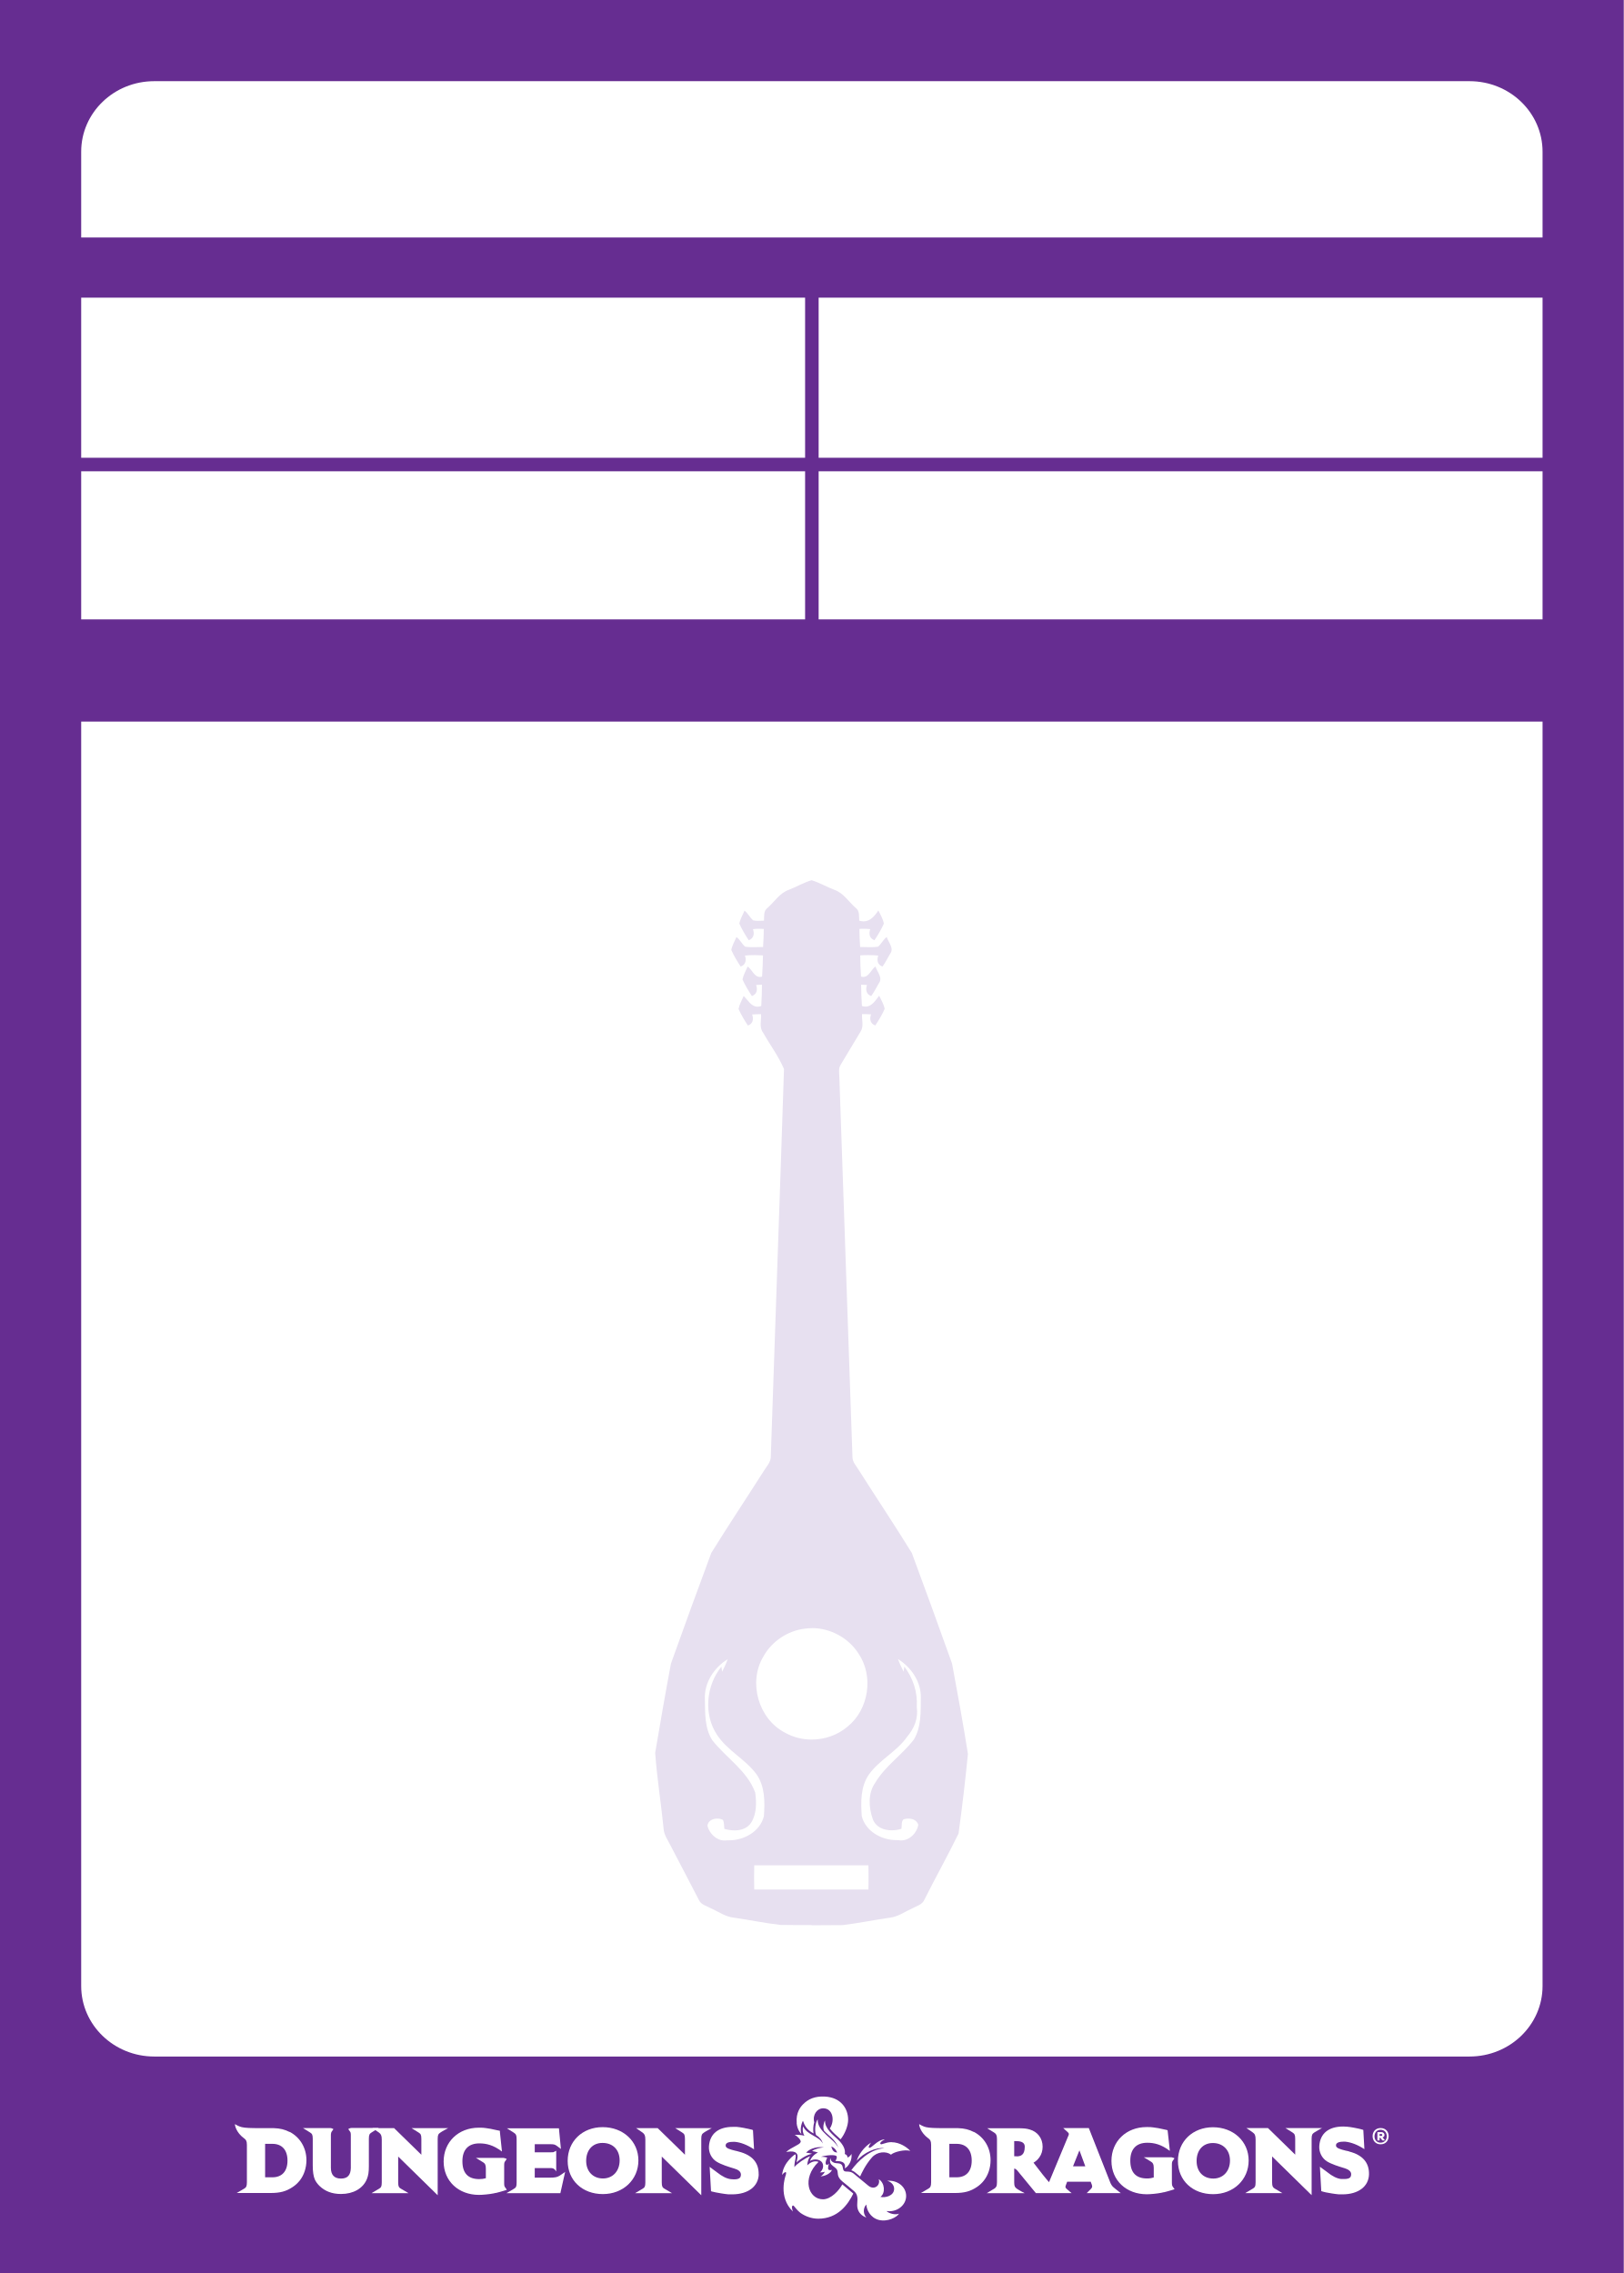
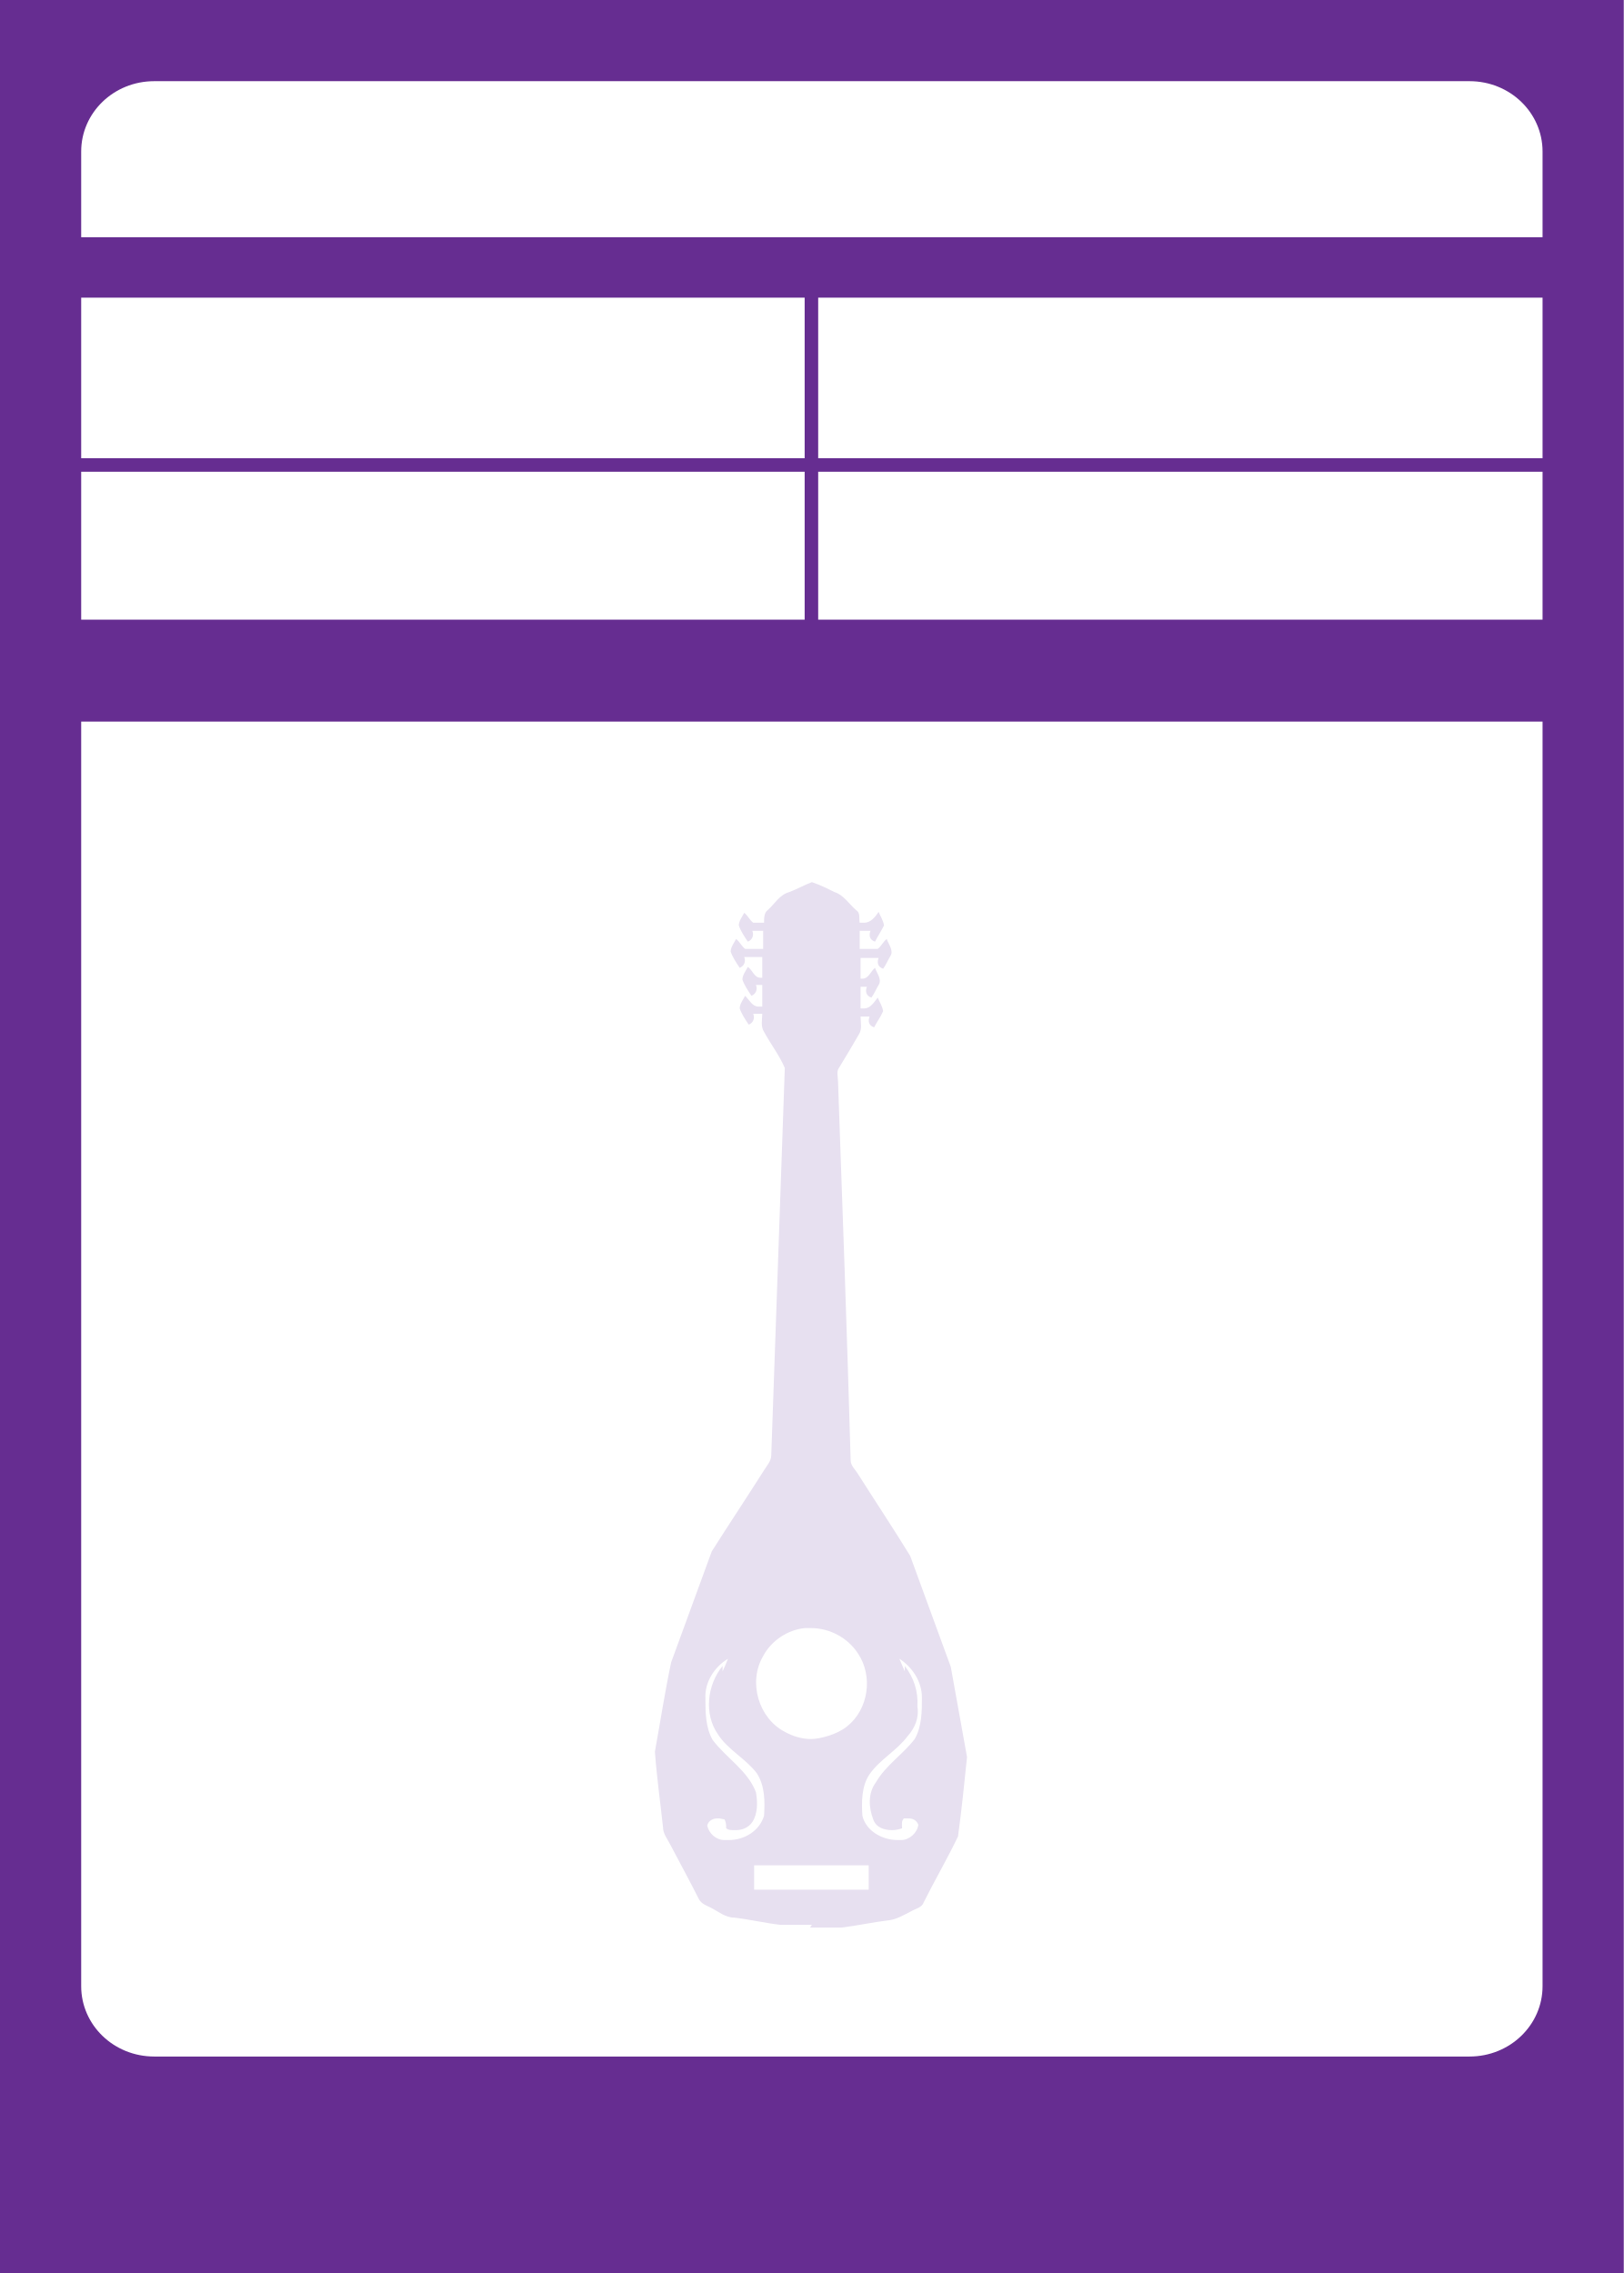
<svg xmlns="http://www.w3.org/2000/svg" id="Layer_1" version="1.1" viewBox="0 0 180 252">
  <defs>
    <style>
      .st0 {
        fill: none;
      }

      .st1 {
        fill: #662d91;
      }

      .st2 {
        fill: #e7e0f0;
      }

      .st3 {
        clip-path: url(#clippath-1);
      }

      .st4 {
        fill: #fff;
      }

      .st5 {
        clip-path: url(#clippath);
      }
    </style>
    <clipPath id="clippath">
      <rect class="st0" width="180" height="252" />
    </clipPath>
    <clipPath id="clippath-1">
      <rect class="st0" width="180" height="252" />
    </clipPath>
  </defs>
  <rect class="st1" width="180" height="252" />
  <g class="st5">
    <g>
-       <path class="st4" d="M171,220.18c0,4.32-3.62,7.82-8.1,7.82H17.1c-4.47,0-8.1-3.5-8.1-7.82V16.82c0-4.32,3.62-7.82,8.1-7.82h145.8c4.48,0,8.1,3.5,8.1,7.82v203.36" />
-       <rect class="st1" x="7.96" y="26.33" width="163.79" height="6.67" />
-       <rect class="st1" x="8.61" y="50.75" width="162.77" height="1.5" />
-       <rect class="st1" x="89.25" y="31.67" width="1.5" height="38.33" />
-       <rect class="st1" x="7.79" y="68.67" width="164.05" height="11.33" />
-       <path class="st4" d="M88.32,235.37c-.11-1.17.45-1.82.71-2.08.56-.57,1.3-.91,2.41-.85,1.74.09,2.58,1.29,2.58,2.58,0,.66-.36,1.57-.84,2.16l-.09-.09c-.32-.31-.79-.68-1.1-1.11.59-.87.34-2.24-.73-2.24-.67,0-1.21.69-1,1.55-.11.38-.14.87-.07,1.24-.77-.4-1.02-.93-1.18-1.41-.21.41-.32.96-.17,1.47,0,0-.46-.4-.53-1.22M88.76,237.49c.07-.27-.46-.72-.66-.81.72-.03,1.08.11,1.08.11-.19-.28-.25-.7-.14-1.04.4.95,1.81,1.1,2.16,1.89-.05-.34-.37-.72-.74-.94-.2-.51-.05-1.47.19-1.73-.08,1.37,1.86,2.15,2.27,3.14-.24-.85-1.15-1.39-1.58-1.9-.14-.34-.03-.91.12-1.11-.04.92.94,1.63,1.47,2.14.62.6.8,1.14.72,1.57.14.04.32.17.29.39.2-.05.4-.27.45-.41.1.68-.3,1.4-.75,1.61,0,0,.12-.32-.08-.57-.2-.25-.77-.25-.96-.24,0,0,.24-.35.14-.53-.12-.22-1.24-.12-1.74.06.17-.02.57.03.71.09-.08.12-.28.61-.13.76.13.13.31-.1.31-.1,0,0-.17.54-.05.66s.39.04.39.04c-.17.42-.82.71-1.27.71.16-.05.43-.34.47-.51-.12.06-.43.09-.55.07.15-.06.44-.44.35-.86-.13-.62-1-.7-1.44-.4.14-.42.56-.81.89-.93-.19-.07-.42-.13-.66-.17.28-.23.97-.41,1.33-.39-.54-.14-1.53.03-1.99.57.14,0,.52.07.66.12-.62.11-1.47.69-1.72.97.07-.36.17-.66.08-.88-.12-.3-.49-.43-1.23-.28.5-.5,1.52-.81,1.58-1.08M92.15,237.97c.1.35.23.67.65.67,0,0-.15-.48-.65-.67M98.85,237.49c-.73,0-1.15.36-1.25.2-.13-.21.5-.51.5-.51-.87.04-1.5,1.05-1.76.93-.16-.08.23-.57.23-.57-.79.46-1.45,1.43-1.59,2.02.73-.89,2.14-1.53,3.06-1.39-1.62.08-3.01,1.51-3.67,2.44.12.04.25.1.37.19.15.12.38.31.61.5.14-.32.57-1.27,1.3-2.1.58-.67,1.59-.73,2.12-.32.34-.31,1.52-.6,2.14-.42-.38-.41-1.18-.96-2.07-.96M98.36,241.79c.32.05.76.39.76.87,0,.79-.98,1.03-1.52.9.57-.4.5-1.55-.19-1.96.23.64-.47,1.28-1.15.72-.38-.31-1.26-1.04-1.65-1.36-.39-.31-.85-.13-1.03-.27-.21-.16-.08-.6-.36-.76-.24-.14-.47-.06-.74-.15-.25-.08-.43-.28-.4-.54-.11.19-.11.51.08.73s.5.35.63.59c.17.31-.11.74.63,1.32.36.28.9.74,1.26,1.05.6.53.28,1.19.36,1.77.09.67.64,1.05,1,1.14-.31-.28-.43-1,0-1.43.02.57.43,1.45,1.36,1.7.99.26,2.04-.3,2.26-.69-.38.17-1.1,0-1.39-.29,1.16.17,2.18-.64,2.18-1.67s-.97-1.78-2.09-1.68M93.39,242.15c-.36.69-1.26,1.68-2.16,1.68-1.6,0-2.4-2.31-.49-4.15-.1-.04-.22-.06-.34-.06-.52,0-.91.45-.91.45.02-.47.17-.8.33-1.02-.54.19-1.52.87-1.76,1.21,0-.74.26-1.17.11-1.39l-.03-.03s-1.31.87-1.44,2.29c0,0,.17-.24.32-.3.1-.04.18,0,.09.3-.04.11-.89,2.44.79,4.05,0,0-.19-.47-.07-.61.05-.07.12-.08.22.05.07.1.15.19.23.28h0c.14.16.29.31.46.44.5.35,1.19.64,1.97.64,2.16,0,3.28-1.55,3.88-2.78l-.07-.07c-.32-.27-.79-.67-1.14-.95" />
-       <path class="st4" d="M66.81,235.83c-2.25,0-3.88,1.57-3.88,3.74s1.64,3.68,3.9,3.68,3.94-1.6,3.94-3.73-1.7-3.69-3.96-3.69M66.79,237.58c1.16,0,1.9.76,1.9,1.94s-.76,2-1.85,2-1.86-.77-1.86-1.95.69-1.99,1.8-1.99" />
-       <path class="st4" d="M32.11,236.37c-.52-.27-1.05-.41-1.77-.43h-1.45c-1.15,0-1.69-.02-2.09-.11-.34-.08-.65-.28-.66-.28l-.09-.06v.1s.09.81,1.02,1.49c.18.13.3.26.3.71v4.16c0,.44-.09.57-.29.69-.22.13-.68.4-.68.4l-.16.09h3.77c1.05,0,1.71-.18,2.43-.66.31-.2.56-.44.78-.71.48-.6.75-1.42.75-2.26,0-1.37-.7-2.54-1.86-3.15M30.2,241.39h-.81v-3.71h.81c1.06,0,1.67.68,1.67,1.86s-.61,1.85-1.67,1.85" />
-       <path class="st4" d="M41.98,235.93l-.15.09s-.39.24-.64.4c-.22.14-.3.24-.3.71v3.03c0,.67-.06,1.03-.22,1.43-.43,1.04-1.5,1.65-2.87,1.65-.99,0-1.77-.3-2.39-.9-.24-.24-.4-.47-.51-.71-.15-.34-.23-.87-.23-1.52v-2.98c0-.47-.08-.57-.3-.71-.24-.16-.63-.4-.64-.4l-.15-.09h3.03c.14,0,.29.09.3.09l.05.03-.03.05s-.11.14-.17.24c-.04.08-.07.12-.08.32v3.67c0,.8.38,1.2,1.12,1.2s1.07-.39,1.09-1.17v-.03h0v-3.68c0-.19-.03-.24-.08-.32-.06-.1-.17-.24-.17-.24l-.03-.05.05-.03s.16-.09.3-.09h3.03,0Z" />
-       <path class="st4" d="M84.11,241.06c-.04,1.35-1.19,2.22-2.95,2.22-.13,0-.27,0-.4,0-.4-.03-1.2-.17-1.44-.22-.24-.05-.32-.08-.33-.08h-.03l-.14-.05-.15-2.7.38.29.37.27.05.04c.59.47,1.12.73,1.58.77.11,0,.22.02.31.02.66,0,.75-.24.77-.45.06-.42-.35-.64-.7-.74l-.13-.04c-.56-.17-1.33-.41-1.84-.72-.58-.35-.92-1.02-.87-1.72.1-1.38,1.04-2.15,2.65-2.15.13,0,.27,0,.42,0,.44.03,1.17.19,1.31.22.24.05.32.08.33.08h.03l.14.06.12,2.13c-.76-.5-1.5-.78-2.12-.83h-.23c-.34,0-.59.06-.71.18-.06.06-.09.13-.09.23,0,.3.45.42,1.13.59h.03c.1.03.19.05.29.08,1.5.38,2.24,1.23,2.21,2.53" />
-       <path class="st4" d="M62.66,240.74l-.54,2.41h-5.98l.16-.09s.46-.27.68-.4c.22-.14.29-.22.29-.69v-4.81c0-.46-.08-.56-.3-.71-.24-.16-.63-.4-.63-.4l-.15-.09h5.77l.22,2.29-.42-.32c-.25-.18-.34-.21-.78-.21h-1.7v.9h1.69c.33,0,.38,0,.45-.05l.18-.09.06-.04v2.31l-.07-.11s-.1-.15-.24-.22c-.13-.06-.34-.06-.54-.05h-1.53v1.06h1.64c.64,0,.85-.06,1.12-.22.14-.08.62-.43.62-.43" />
-       <path class="st4" d="M49.7,235.93l-.19.1s-.45.23-.69.4c-.22.15-.3.25-.3.71v6.24l-4.38-4.29v2.87c0,.46.09.57.3.69.22.14.67.4.68.4l.17.1h-4.1l.16-.1s.45-.26.68-.4c.21-.13.29-.23.29-.69v-4.75c0-.47-.1-.62-.31-.78-.21-.15-.58-.39-.58-.4l-.14-.09h2.4l3.02,2.95v-1.75c0-.47-.08-.57-.3-.71-.24-.16-.63-.4-.64-.4l-.15-.09h4.08,0Z" />
-       <path class="st4" d="M78.92,235.93l-.19.1s-.45.23-.69.4c-.22.15-.3.25-.3.71v6.24l-4.38-4.29v2.87c0,.46.09.57.29.69.22.14.67.4.68.4l.17.1h-4.1l.17-.1s.45-.26.68-.4c.21-.13.29-.23.29-.69v-4.75c0-.47-.1-.62-.31-.78-.21-.15-.58-.39-.58-.4l-.14-.09h2.4l3.02,2.95v-1.75c0-.47-.08-.57-.3-.71-.24-.16-.63-.4-.63-.4l-.15-.09h4.09-.02Z" />
-       <path class="st4" d="M56.15,242.72s-.11-.14-.17-.24c-.06-.08-.09-.16-.09-.45v-1.95c0-.29.03-.35.08-.43.06-.1.17-.24.17-.24l.03-.05-.05-.03s-.14-.07-.29-.09h-3.07l.15.09s.45.28.65.4.3.27.3.7v1.06c-.23.07-.46.1-.74.1-1.24,0-1.86-.67-1.86-1.98s.69-1.98,1.88-1.98c.75,0,1.54.17,2.5.9v-.05l-.22-2.09v-.15l-.17-.04-.15-.03c-.64-.15-.89-.19-1.27-.24-.22-.03-.35-.04-.63-.04h-.12c-2.26,0-3.9,1.58-3.9,3.75s1.65,3.7,3.92,3.7c.4,0,1.16-.07,1.64-.17.09-.02.14-.03.21-.05h.05c.27-.07.55-.14.83-.23l.35-.11-.04-.06h.01Z" />
-       <path class="st4" d="M107.96,236.37c-.52-.27-1.05-.41-1.77-.43h-1.45c-1.15,0-1.69-.02-2.09-.11-.34-.08-.65-.28-.66-.28l-.09-.06v.1s.09.81,1.02,1.49c.18.13.3.26.3.71v4.16c0,.44-.09.57-.29.69-.22.13-.68.4-.68.4l-.16.09h3.77c1.05,0,1.71-.18,2.43-.66.3-.2.56-.44.77-.71.48-.6.75-1.42.75-2.26,0-1.37-.69-2.54-1.86-3.15M106.05,241.39h-.81v-3.71h.81c1.06,0,1.67.68,1.67,1.86s-.61,1.85-1.67,1.85" />
-       <path class="st4" d="M149.56,238.52c-.1-.02-.19-.05-.29-.07h-.03c-.69-.17-1.14-.3-1.14-.59,0-.1.03-.18.09-.23.12-.12.37-.19.71-.19h.23c.62.06,1.36.33,2.12.83l-.12-2.13-.14-.05h-.03s-.09-.04-.33-.09c-.14-.03-.88-.19-1.31-.22-.14,0-.28-.02-.42-.02-1.61,0-2.55.76-2.65,2.15-.05.69.29,1.37.86,1.72.51.31,1.28.55,1.84.72l.13.04c.35.11.76.33.7.74-.03.22-.11.45-.77.45-.1,0-.2,0-.32,0-.46-.04-.99-.3-1.57-.77l-.05-.04-.37-.27-.38-.28.15,2.7.14.05h.03s.08.04.33.09c.24.05,1.04.19,1.45.22.13,0,.27,0,.4,0,1.75,0,2.91-.87,2.94-2.22.03-1.3-.71-2.15-2.21-2.53" />
-       <path class="st4" d="M134.47,235.84c-2.25,0-3.89,1.57-3.89,3.74s1.64,3.68,3.9,3.68,3.94-1.6,3.94-3.73-1.7-3.69-3.96-3.69M134.51,241.53c-1.13,0-1.86-.77-1.86-1.95s.69-1.99,1.8-1.99,1.9.76,1.9,1.94-.76,2-1.85,2" />
-       <path class="st4" d="M123.23,242.25c-.07-.1-.09-.13-.15-.28h0l-2.38-6.04h-2.84l.51.46c.11.1.11.14.11.18v.1l-2.19,5.26c-.37-.41-.96-1.16-1.72-2.16.26-.15.49-.36.66-.61.23-.32.35-.73.35-1.16,0-.93-.55-1.66-1.43-1.91-.37-.11-.63-.13-1.29-.14h-3.43l.15.09s.43.27.64.4c.2.13.3.27.3.71v4.8c0,.46-.11.57-.3.7-.2.13-.84.5-.84.5h4.21s-.64-.33-.86-.49c-.21-.16-.3-.25-.3-.7v-1.54l.11.03c.14.07.29.23.48.49h0s1.81,2.2,1.81,2.2h3.96s-.39-.32-.55-.47c-.15-.14-.17-.21-.06-.47.03-.06.07-.18.12-.32h2.61c.05.15.1.27.12.32.09.22.03.35-.1.48-.14.15-.46.46-.46.46h3.77l-.61-.48c-.27-.21-.3-.26-.41-.41M112.67,239.06h-.24v-1.68h.24c.69,0,.93.25.93.62,0,.96-.48,1.07-.93,1.07M118.95,240.17l.71-1.77.65,1.77h-1.36Z" />
-       <path class="st4" d="M146.58,235.93h-4.09l.15.09s.4.24.64.4c.22.15.3.25.3.71v1.75l-3.02-2.95h-2.4l.14.09s.37.24.58.4c.21.15.31.31.31.78v4.75c0,.46-.09.56-.3.69-.23.14-.68.4-.68.4l-.16.1h4.1l-.16-.1s-.46-.26-.68-.4c-.2-.13-.29-.23-.29-.69v-2.87l4.38,4.29v-6.24c0-.46.08-.56.3-.71.24-.16.69-.4.69-.4l.19-.1h0Z" />
-       <path class="st4" d="M130.17,242.66s-.11-.14-.17-.24c-.05-.09-.09-.16-.09-.46v-1.94c0-.29.03-.35.08-.44.06-.1.17-.24.17-.24l.04-.05-.05-.03s-.14-.07-.29-.09h-3.07l.16.09s.45.28.65.4c.2.12.3.27.3.69v1.06c-.23.07-.46.11-.74.11-1.24,0-1.86-.67-1.86-1.98s.69-1.98,1.88-1.98c.75,0,1.54.17,2.5.9v-.05l-.23-2.09-.02-.15-.15-.04-.14-.03c-.64-.15-.89-.19-1.28-.24-.22-.03-.35-.04-.63-.04h-.12c-2.26,0-3.9,1.58-3.9,3.75s1.65,3.7,3.92,3.7c.4,0,1.16-.07,1.64-.17.09-.02.14-.03.21-.05h.05c.27-.07.55-.14.83-.23l.35-.11-.04-.06h0Z" />
-       <path class="st4" d="M153.94,236.83c0,.49-.32.9-.89.9s-.89-.41-.89-.9.32-.9.89-.9.89.41.89.9M153.05,237.55c.43,0,.68-.32.68-.71s-.24-.72-.68-.72-.67.32-.68.72c0,.4.25.71.68.71M153.27,236.96c.33-.08.26-.58-.14-.58h-.44v.92h.24v-.29h.09l.22.29h.26v-.05l-.23-.28h0ZM153.13,236.59c.14,0,.14.21,0,.21h-.2v-.21h.2Z" />
+       <path class="st4" d="M171,220.2c0,4.3-3.6,7.8-8.1,7.8H17.1c-4.5,0-8.1-3.5-8.1-7.8V16.8c0-4.3,3.6-7.8,8.1-7.8h145.8c4.5,0,8.1,3.5,8.1,7.8v203.4" />
+       <rect class="st1" x="8" y="26.3" width="163.8" height="6.7" />
+       <rect class="st1" x="8.6" y="50.8" width="162.8" height="1.5" />
+       <rect class="st1" x="89.2" y="31.7" width="1.5" height="38.3" />
+       <rect class="st1" x="7.8" y="68.7" width="164" height="11.3" />
    </g>
  </g>
  <g class="st3">
-     <path class="st2" d="M90,180.51c-.25,0-.5.02-.75.05-1.92.22-3.7,1.41-4.63,3.1-1.71,2.86-.54,6.94,2.43,8.45.89.5,1.91.75,2.93.75,1.43,0,2.87-.49,3.97-1.43,2.37-1.9,2.93-5.61,1.21-8.12-1.1-1.73-3.12-2.81-5.16-2.81M99.64,204.02c.09.02.18.02.26.02.94,0,1.75-.83,1.9-1.73-.16-.5-.63-.69-1.11-.69-.18,0-.36.03-.53.08-.27.26-.17.71-.23,1.05-.33.11-.71.17-1.08.17-.88,0-1.75-.34-2.09-1.22-.46-1.29-.56-2.88.26-4.05,1.11-1.87,2.99-3.09,4.29-4.8.83-1.38.75-3.05.77-4.6.05-1.77-1.06-3.41-2.53-4.31.17.48.39.94.62,1.39.03-.19.06-.37.08-.56.98,1.3,1.48,2.83,1.38,4.49.18,1.26-.29,2.37-1.07,3.29-1.15,1.65-3.08,2.55-4.24,4.19-.93,1.34-.9,3.05-.79,4.61.43,1.69,2.19,2.66,3.86,2.66h.24M79.51,201.62c-.51,0-1.03.26-1.09.8.22.85.99,1.63,1.89,1.63.09,0,.18,0,.27-.02h.24c1.67,0,3.43-.97,3.86-2.66.12-1.58.13-3.33-.83-4.68-1.22-1.65-3.19-2.59-4.34-4.32-1.56-2.31-1.22-5.52.46-7.59.02.19.05.37.08.56.23-.45.45-.91.62-1.39-1.51.92-2.62,2.62-2.53,4.43.03,1.53-.04,3.21.82,4.55,1.54,1.97,3.87,3.37,4.76,5.81.15,1.1.17,2.35-.45,3.33-.41.63-1.12.86-1.83.86-.39,0-.79-.07-1.14-.17-.05-.33,0-.71-.17-1-.18-.09-.39-.14-.6-.14M89.94,206.8c-2.11,0-4.22,0-6.33,0-.02.89-.02,1.78,0,2.68,2.11,0,4.22,0,6.33,0s4.22,0,6.33,0c.02-.89.02-1.79,0-2.68-2.11,0-4.22,0-6.33,0M90,213.43c-1.16,0-2.32,0-3.49-.02-1.72-.2-3.41-.55-5.12-.8-.97-.09-1.77-.69-2.64-1.07-.44-.25-1.03-.37-1.26-.87-1.04-2.02-2.1-4.03-3.15-6.05-.31-.62-.75-1.21-.78-1.93-.28-2.79-.73-5.57-.93-8.36.56-3.3,1.13-6.61,1.75-9.9,1.46-4.1,2.96-8.19,4.47-12.26,1.88-3.04,3.87-6.02,5.79-9.04.32-.54.84-1.03.81-1.71.47-14.3,1-28.6,1.46-42.9-.6-1.42-1.56-2.69-2.32-4.04-.45-.59-.18-1.36-.22-2.04h-.17c-.27,0-.55.01-.82.03.18.52.09,1.03-.47,1.23-.39-.59-.75-1.2-1.04-1.84.1-.51.37-.96.57-1.44.48.48.85,1.19,1.54,1.19.12,0,.26-.02.41-.08.05-.79.07-1.57.08-2.36-.22.01-.43.02-.65.03.18.52.09,1.03-.47,1.23-.38-.59-.75-1.2-1.04-1.84.1-.51.37-.96.57-1.44.5.35.72,1.16,1.36,1.16.07,0,.16-.01.24-.04.06-.78.08-1.57.1-2.35-.31-.02-.61-.03-.92-.03-.36,0-.72.01-1.08.05.18.51.09,1.02-.47,1.22-.39-.59-.76-1.2-1.04-1.84.09-.51.37-.96.57-1.44.4.29.59.77.97,1.08.29.04.57.05.86.05.37,0,.75-.02,1.12-.02.05-.67.07-1.33.08-2-.17-.01-.34-.02-.51-.02-.23,0-.46.01-.69.04.18.52.09,1.03-.47,1.23-.39-.59-.75-1.2-1.04-1.84.09-.51.38-.96.57-1.44.4.29.59.77.97,1.08.18.04.36.05.55.05.21,0,.42-.02.64-.02.04-.49-.07-1.08.39-1.41.78-.68,1.35-1.66,2.37-2.01.85-.33,1.65-.81,2.52-1.06.87.26,1.67.74,2.52,1.06,1.02.35,1.59,1.33,2.37,2.01.46.32.35.92.39,1.41.17.05.33.08.48.08.73,0,1.23-.59,1.64-1.21.24.47.51.93.61,1.46-.28.64-.65,1.25-1.04,1.84-.56-.2-.65-.71-.47-1.23-.23-.02-.46-.04-.7-.04-.17,0-.33,0-.5.02.01.67.03,1.33.08,2,.37,0,.75.02,1.12.02.29,0,.58-.01.86-.05.38-.31.57-.79.97-1.08.18.6.85,1.26.37,1.87-.27.47-.52.96-.84,1.41-.56-.2-.65-.71-.47-1.22-.36-.03-.72-.05-1.08-.05-.31,0-.61,0-.92.03.01.78.03,1.57.09,2.35.09.02.17.04.24.04.65,0,.87-.81,1.36-1.16.18.6.85,1.26.37,1.87-.28.48-.52.96-.84,1.41-.56-.2-.65-.72-.47-1.23-.22-.01-.43-.02-.65-.03.01.79.03,1.57.09,2.36.14.05.28.07.4.07.69,0,1.09-.67,1.51-1.21.23.47.51.94.61,1.46-.28.65-.65,1.25-1.04,1.84-.56-.2-.65-.71-.47-1.23-.27-.02-.55-.03-.82-.03h-.18c-.04.65.23,1.38-.18,1.97-.74,1.21-1.45,2.44-2.19,3.65-.28.43-.14.98-.14,1.46.49,14.01.97,28.01,1.45,42.02,0,.6.47,1.04.75,1.53,1.93,3.04,3.94,6.04,5.83,9.11,1.51,4.08,3,8.17,4.46,12.26.62,3.33,1.23,6.67,1.76,10.02-.29,2.95-.64,5.9-1.04,8.83-1.2,2.46-2.55,4.86-3.78,7.32-.23.58-.89.71-1.38.99-.81.36-1.56.92-2.47,1.02-1.74.25-3.47.61-5.22.82-1.16,0-2.32.02-3.49.02" />
+     <path class="st2" d="M90,180.5c-.2,0-.5,0-.8,0-1.9.2-3.7,1.4-4.6,3.1-1.7,2.9-.5,6.9,2.4,8.4.9.5,1.9.8,2.9.8s2.9-.5,4-1.4c2.4-1.9,2.9-5.6,1.2-8.1-1.1-1.7-3.1-2.8-5.2-2.8M99.6,204c0,0,.2,0,.3,0,.9,0,1.8-.8,1.9-1.7-.2-.5-.6-.7-1.1-.7s-.4,0-.5,0c-.3.3-.2.7-.2,1.1-.3.1-.7.2-1.1.2-.9,0-1.8-.3-2.1-1.2-.5-1.3-.6-2.9.3-4.1,1.1-1.9,3-3.1,4.3-4.8.8-1.4.8-3.1.8-4.6,0-1.8-1.1-3.4-2.5-4.3.2.5.4.9.6,1.4,0-.2,0-.4,0-.6,1,1.3,1.5,2.8,1.4,4.5.2,1.3-.3,2.4-1.1,3.3-1.2,1.6-3.1,2.6-4.2,4.2-.9,1.3-.9,3.1-.8,4.6.4,1.7,2.2,2.7,3.9,2.7h.2M79.5,201.6c-.5,0-1,.3-1.1.8.2.9,1,1.6,1.9,1.6s.2,0,.3,0h.2c1.7,0,3.4-1,3.9-2.7.1-1.6.1-3.3-.8-4.7-1.2-1.6-3.2-2.6-4.3-4.3-1.6-2.3-1.2-5.5.5-7.6,0,.2,0,.4,0,.6.2-.4.4-.9.6-1.4-1.5.9-2.6,2.6-2.5,4.4,0,1.5,0,3.2.8,4.6,1.5,2,3.9,3.4,4.8,5.8.2,1.1.2,2.4-.4,3.3-.4.6-1.1.9-1.8.9s-.8,0-1.1-.2c0-.3,0-.7-.2-1-.2,0-.4-.1-.6-.1M89.9,206.8h-6.3c0,.9,0,1.8,0,2.7h12.7c0-.9,0-1.8,0-2.7h-6.3M90,213.4c-1.2,0-2.3,0-3.5,0-1.7-.2-3.4-.6-5.1-.8-1,0-1.8-.7-2.6-1.1-.4-.2-1-.4-1.3-.9-1-2-2.1-4-3.2-6.1-.3-.6-.8-1.2-.8-1.9-.3-2.8-.7-5.6-.9-8.4.6-3.3,1.1-6.6,1.8-9.9,1.5-4.1,3-8.2,4.5-12.3,1.9-3,3.9-6,5.8-9,.3-.5.8-1,.8-1.7.5-14.3,1-28.6,1.5-42.9-.6-1.4-1.6-2.7-2.3-4-.4-.6-.2-1.4-.2-2h-.2c-.3,0-.6,0-.8,0,.2.5,0,1-.5,1.2-.4-.6-.8-1.2-1-1.8,0-.5.4-1,.6-1.4.5.5.8,1.2,1.5,1.2s.3,0,.4,0c0-.8,0-1.6,0-2.4-.2,0-.4,0-.7,0,.2.5,0,1-.5,1.2-.4-.6-.8-1.2-1-1.8,0-.5.4-1,.6-1.4.5.3.7,1.2,1.4,1.2s.2,0,.2,0c0-.8,0-1.6,0-2.3-.3,0-.6,0-.9,0s-.7,0-1.1,0c.2.5,0,1-.5,1.2-.4-.6-.8-1.2-1-1.8,0-.5.4-1,.6-1.4.4.3.6.8,1,1.1.3,0,.6,0,.9,0s.8,0,1.1,0c0-.7,0-1.3,0-2-.2,0-.3,0-.5,0s-.5,0-.7,0c.2.5,0,1-.5,1.2-.4-.6-.8-1.2-1-1.8,0-.5.4-1,.6-1.4.4.3.6.8,1,1.1.2,0,.4,0,.6,0s.4,0,.6,0c0-.5,0-1.1.4-1.4.8-.7,1.3-1.7,2.4-2,.8-.3,1.7-.8,2.5-1.1.9.3,1.7.7,2.5,1.1,1,.3,1.6,1.3,2.4,2,.5.3.3.9.4,1.4.2,0,.3,0,.5,0,.7,0,1.2-.6,1.6-1.2.2.5.5.9.6,1.5-.3.6-.7,1.2-1,1.8-.6-.2-.7-.7-.5-1.2-.2,0-.5,0-.7,0s-.3,0-.5,0c0,.7,0,1.3,0,2,.4,0,.8,0,1.1,0s.6,0,.9,0c.4-.3.6-.8,1-1.1.2.6.8,1.3.4,1.9-.3.5-.5,1-.8,1.4-.6-.2-.7-.7-.5-1.2-.4,0-.7,0-1.1,0s-.6,0-.9,0c0,.8,0,1.6,0,2.3,0,0,.2,0,.2,0,.7,0,.9-.8,1.4-1.2.2.6.8,1.3.4,1.9-.3.5-.5,1-.8,1.4-.6-.2-.7-.7-.5-1.2-.2,0-.4,0-.7,0,0,.8,0,1.6,0,2.4.1,0,.3,0,.4,0,.7,0,1.1-.7,1.5-1.2.2.5.5.9.6,1.5-.3.7-.7,1.2-1,1.8-.6-.2-.7-.7-.5-1.2-.3,0-.6,0-.8,0h-.2c0,.7.2,1.4-.2,2-.7,1.2-1.4,2.4-2.2,3.7-.3.4-.1,1-.1,1.5.5,14,1,28,1.4,42,0,.6.5,1,.8,1.5,1.9,3,3.9,6,5.8,9.1,1.5,4.1,3,8.2,4.5,12.3.6,3.3,1.2,6.7,1.8,10-.3,2.9-.6,5.9-1,8.8-1.2,2.5-2.6,4.9-3.8,7.3-.2.6-.9.7-1.4,1-.8.4-1.6.9-2.5,1-1.7.2-3.5.6-5.2.8-1.2,0-2.3,0-3.5,0" />
  </g>
</svg>
